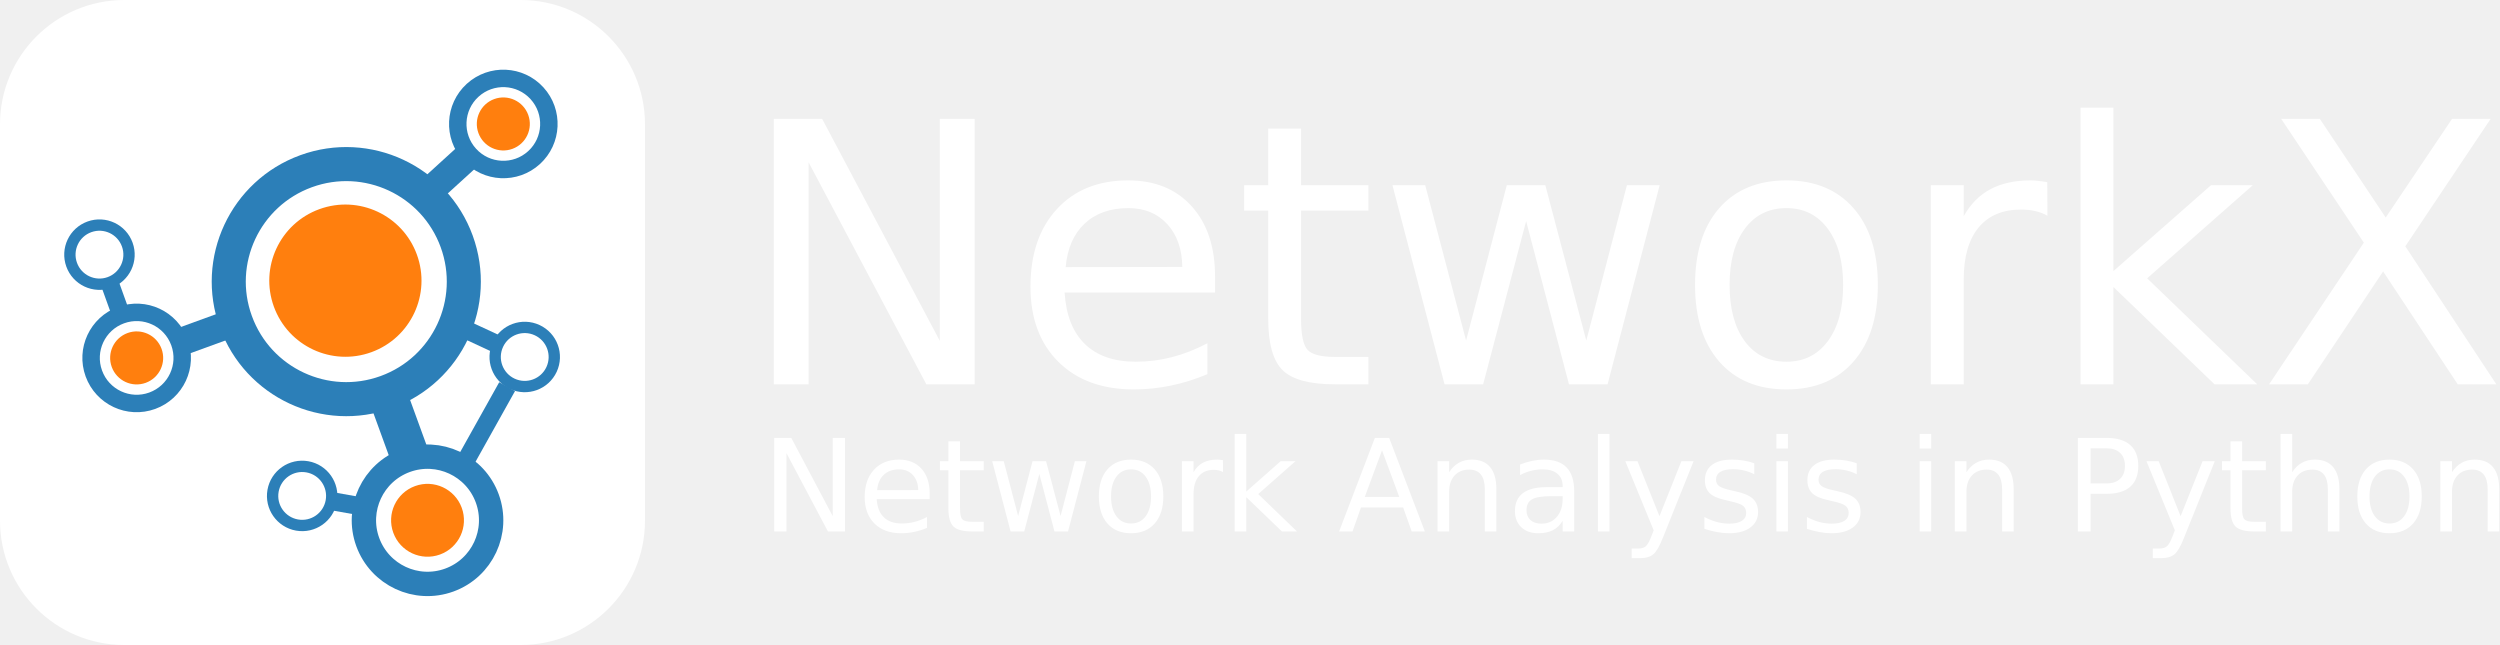
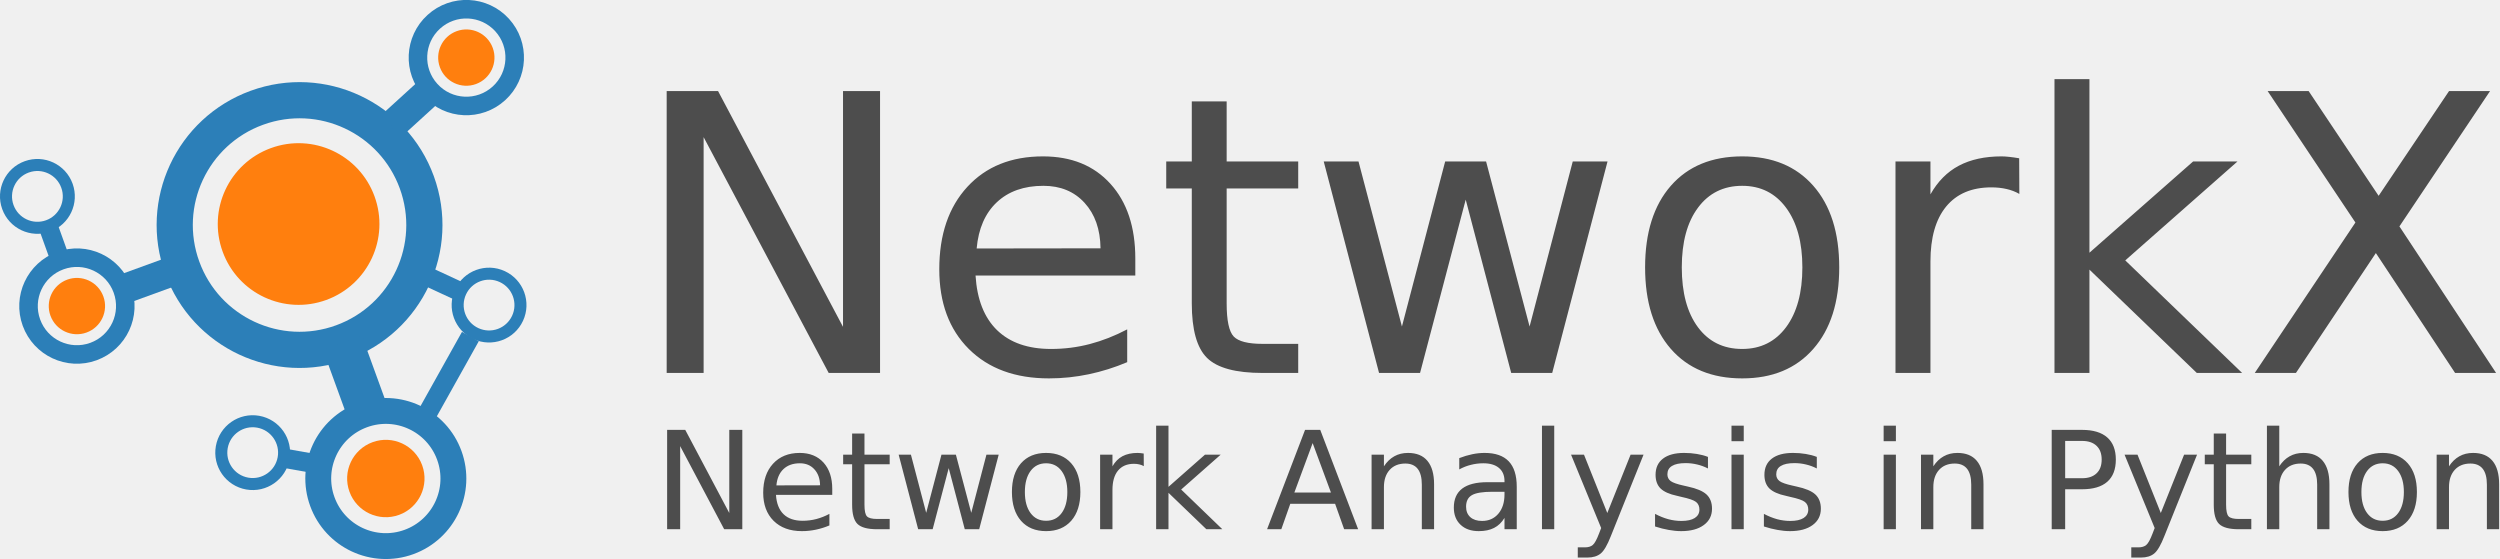
- <svg xmlns="http://www.w3.org/2000/svg" width="480.627" height="124" id="svg2" version="1.1">
+ <svg xmlns="http://www.w3.org/2000/svg" width="452.546" height="101.189" id="svg2" version="1.1">
  <defs id="defs4" />
-   <g id="layer1" transform="translate(-37.69718,-359.7116)">
+   <g id="layer1" transform="translate(-51.77841,-373.4107)">
    <circle cy="455.392" cx="101.292" id="circle5038" style="opacity:1;fill:#2c7fb8;fill-opacity:1;stroke:#2c7fb8;stroke-width:3.643;stroke-linecap:round;stroke-linejoin:miter;stroke-miterlimit:0;stroke-dasharray:none;stroke-dashoffset:0;stroke-opacity:1" r="0" />
-     <g id="g996-1" transform="translate(16.3611,350.4464)" style="fill:#ffffff">
-       <text id="text3150-8" y="83.149" x="163.222" style="font-style:normal;font-variant:normal;font-weight:normal;font-stretch:normal;line-height:0%;font-family:Verdana;-inkscape-font-specification:Verdana;letter-spacing:0px;word-spacing:0px;fill:#ffffff;fill-opacity:1;stroke:none" xml:space="preserve">
-         <tspan style="font-style:normal;font-variant:normal;font-weight:normal;font-stretch:normal;font-size:70px;line-height:1.25;font-family:'DejaVu Sans';-inkscape-font-specification:'DejaVu Sans';fill:#ffffff" y="83.149" x="163.222" id="tspan3152-3">NetworkX</tspan>
+     <g id="g996-1" transform="translate(2.361101,357.7738)">
+       <text id="text3150-8" y="83.149" x="163.222" style="font-style:normal;font-variant:normal;font-weight:normal;font-stretch:normal;line-height:0%;font-family:Verdana;-inkscape-font-specification:Verdana;letter-spacing:0px;word-spacing:0px;fill:#4d4d4d;fill-opacity:1;stroke:none" xml:space="preserve">
+         <tspan style="font-style:normal;font-variant:normal;font-weight:normal;font-stretch:normal;font-size:70px;line-height:1.25;font-family:'DejaVu Sans';-inkscape-font-specification:'DejaVu Sans'" y="83.149" x="163.222" id="tspan3152-3">NetworkX</tspan>
      </text>
-       <text id="text3154-4" y="111.434" x="167.759" style="font-style:normal;font-variant:normal;font-weight:normal;font-stretch:normal;line-height:0%;font-family:Verdana;-inkscape-font-specification:Verdana;letter-spacing:0px;word-spacing:0px;fill:#ffffff;fill-opacity:1;stroke:none" xml:space="preserve">
-         <tspan style="font-style:normal;font-variant:normal;font-weight:normal;font-stretch:normal;font-size:24.667px;line-height:1;font-family:'DejaVu Sans';-inkscape-font-specification:'DejaVu Sans';fill:#ffffff" y="111.434" x="167.759" id="tspan3156-2">Network Analysis in Python</tspan>
+       <text id="text3154-4" y="111.434" x="167.759" style="font-style:normal;font-variant:normal;font-weight:normal;font-stretch:normal;line-height:0%;font-family:Verdana;-inkscape-font-specification:Verdana;letter-spacing:0px;word-spacing:0px;fill:#4d4d4d;fill-opacity:1;stroke:none" xml:space="preserve">
+         <tspan style="font-style:normal;font-variant:normal;font-weight:normal;font-stretch:normal;font-size:24.667px;line-height:1;font-family:'DejaVu Sans';-inkscape-font-specification:'DejaVu Sans'" y="111.434" x="167.759" id="tspan3156-2">Network Analysis in Python</tspan>
      </text>
    </g>
-     <rect style="opacity:1;vector-effect:none;fill:#ffffff;fill-opacity:1;stroke:none;stroke-width:1.203;stroke-linecap:butt;stroke-linejoin:miter;stroke-miterlimit:4;stroke-dasharray:none;stroke-dashoffset:10.923;stroke-opacity:1" id="rect849" width="124" height="124" x="37.697" y="359.712" ry="23.913" />
-     <g id="g4938-1" transform="rotate(-20,1136.59,212.4863)">
+     <g id="g4938-1" transform="rotate(-20,1138.289,207.7244)">
      <circle style="opacity:1;fill:#ff7f0e;fill-opacity:1;stroke:none;stroke-width:4.045;stroke-linecap:round;stroke-linejoin:miter;stroke-miterlimit:0;stroke-dasharray:none;stroke-dashoffset:0;stroke-opacity:1" id="path4144-3-5-3" cx="97.557" cy="48.404" r="14.63" />
      <circle style="opacity:1;fill:none;fill-opacity:1;stroke:#2c7fb8;stroke-width:6.549;stroke-linecap:round;stroke-linejoin:miter;stroke-miterlimit:0;stroke-dasharray:none;stroke-dashoffset:0;stroke-opacity:1" id="path4144-3" cx="97.656" cy="48.636" r="22.591" />
      <circle style="opacity:1;fill:none;fill-opacity:1;stroke:#2c7fb8;stroke-width:4.682;stroke-linecap:round;stroke-linejoin:miter;stroke-miterlimit:0;stroke-dasharray:none;stroke-dashoffset:0;stroke-opacity:1" id="path4144-3-7-3" cx="96.639" cy="97.095" r="12.23" />
      <circle style="opacity:1;fill:none;fill-opacity:1;stroke:#2c7fb8;stroke-width:3.354;stroke-linecap:round;stroke-linejoin:miter;stroke-miterlimit:0;stroke-dasharray:none;stroke-dashoffset:0;stroke-opacity:1" id="path4144-3-6-7" cx="54.768" cy="48.636" r="8.759" />
      <path style="fill:none;fill-opacity:1;fill-rule:evenodd;stroke:#2c7fb8;stroke-width:5.366;stroke-linecap:butt;stroke-linejoin:miter;stroke-miterlimit:4;stroke-dasharray:none;stroke-opacity:1" d="m 63.186,48.636 h 9.99" id="path4218-9" />
      <path style="fill:none;fill-opacity:1;fill-rule:evenodd;stroke:#2c7fb8;stroke-width:7.492;stroke-linecap:butt;stroke-linejoin:miter;stroke-miterlimit:4;stroke-dasharray:none;stroke-opacity:1" d="M 97.656,71.199 V 85.147" id="path4218-6-8" />
      <circle transform="matrix(-0.924988,0.3799964,0.3799964,0.924988,0,0)" r="8.759" cy="80.021" cx="-114.58" id="circle1079-6" style="opacity:1;fill:none;fill-opacity:1;stroke:#2c7fb8;stroke-width:3.354;stroke-linecap:round;stroke-linejoin:miter;stroke-miterlimit:0;stroke-dasharray:none;stroke-dashoffset:0;stroke-opacity:1" />
      <path id="path1081-7" d="m 128.606,33.677 -9.241,3.796" style="fill:none;fill-opacity:1;fill-rule:evenodd;stroke:#2c7fb8;stroke-width:5.366;stroke-linecap:butt;stroke-linejoin:miter;stroke-miterlimit:4;stroke-dasharray:none;stroke-opacity:1" />
      <g transform="matrix(0.5727531,0.3315131,0.3315131,-0.5727531,26.34418,102.4602)" id="g1103-0">
        <circle r="8.59" cy="60.835" cx="50.778" id="circle1099-4" style="opacity:1;fill:none;fill-opacity:1;stroke:#2c7fb8;stroke-width:3.289;stroke-linecap:round;stroke-linejoin:miter;stroke-miterlimit:0;stroke-dasharray:none;stroke-dashoffset:0;stroke-opacity:1" />
        <path id="path1101-8" d="m 59.033,60.835 h 9.797" style="fill:none;fill-opacity:1;fill-rule:evenodd;stroke:#2c7fb8;stroke-width:5.262;stroke-linecap:butt;stroke-linejoin:miter;stroke-miterlimit:4;stroke-dasharray:none;stroke-opacity:1" />
      </g>
      <g id="g1109-4" transform="matrix(-0.00228724,0.6617717,0.6617717,0.00228724,14.69613,-6.208987)">
        <circle style="opacity:1;fill:none;fill-opacity:1;stroke:#2c7fb8;stroke-width:3.289;stroke-linecap:round;stroke-linejoin:miter;stroke-miterlimit:0;stroke-dasharray:none;stroke-dashoffset:0;stroke-opacity:1" id="circle1105-8" cx="50.778" cy="60.835" r="8.59" />
        <path style="fill:none;fill-opacity:1;fill-rule:evenodd;stroke:#2c7fb8;stroke-width:5.262;stroke-linecap:butt;stroke-linejoin:miter;stroke-miterlimit:4;stroke-dasharray:none;stroke-opacity:1" d="m 59.033,60.835 h 9.797" id="path1107-1" />
      </g>
      <circle transform="matrix(-0.708668,-0.7055421,-0.7055421,0.708668,0,0)" style="opacity:1;fill:none;fill-opacity:1;stroke:#2c7fb8;stroke-width:2.176;stroke-linecap:round;stroke-linejoin:miter;stroke-miterlimit:0;stroke-dasharray:none;stroke-dashoffset:0;stroke-opacity:1" id="circle1111-6" cx="-140.738" cy="-35.718" r="5.685" />
      <path style="fill:none;fill-opacity:1;fill-rule:evenodd;stroke:#2c7fb8;stroke-width:3.482;stroke-linecap:butt;stroke-linejoin:miter;stroke-miterlimit:4;stroke-dasharray:none;stroke-opacity:1" d="m 121.066,70.131 -4.594,-4.574" id="path1113-8" />
      <circle r="7.003" cy="97.095" cx="96.639" id="circle1165-5" style="opacity:1;fill:#ff7f0e;fill-opacity:1;stroke:none;stroke-width:1.936;stroke-linecap:round;stroke-linejoin:miter;stroke-miterlimit:0;stroke-dasharray:none;stroke-dashoffset:0;stroke-opacity:1" />
      <circle r="5.096" cy="48.636" cx="54.768" id="circle1167-2" style="opacity:1;fill:#ff7f0e;fill-opacity:1;stroke:none;stroke-width:1.409;stroke-linecap:round;stroke-linejoin:miter;stroke-miterlimit:0;stroke-dasharray:none;stroke-dashoffset:0;stroke-opacity:1" />
      <circle style="opacity:1;fill:#ff7f0e;fill-opacity:1;stroke:none;stroke-width:1.409;stroke-linecap:round;stroke-linejoin:miter;stroke-miterlimit:0;stroke-dasharray:none;stroke-dashoffset:0;stroke-opacity:1" id="circle1169-1" cx="136.392" cy="30.479" r="5.096" />
      <path id="path1195-9" d="M 119.807,78.183 107.191,89.074" style="fill:none;fill-opacity:1;fill-rule:evenodd;stroke:#2c7fb8;stroke-width:3.482;stroke-linecap:butt;stroke-linejoin:miter;stroke-miterlimit:4;stroke-dasharray:none;stroke-opacity:1" />
    </g>
  </g>
</svg>
